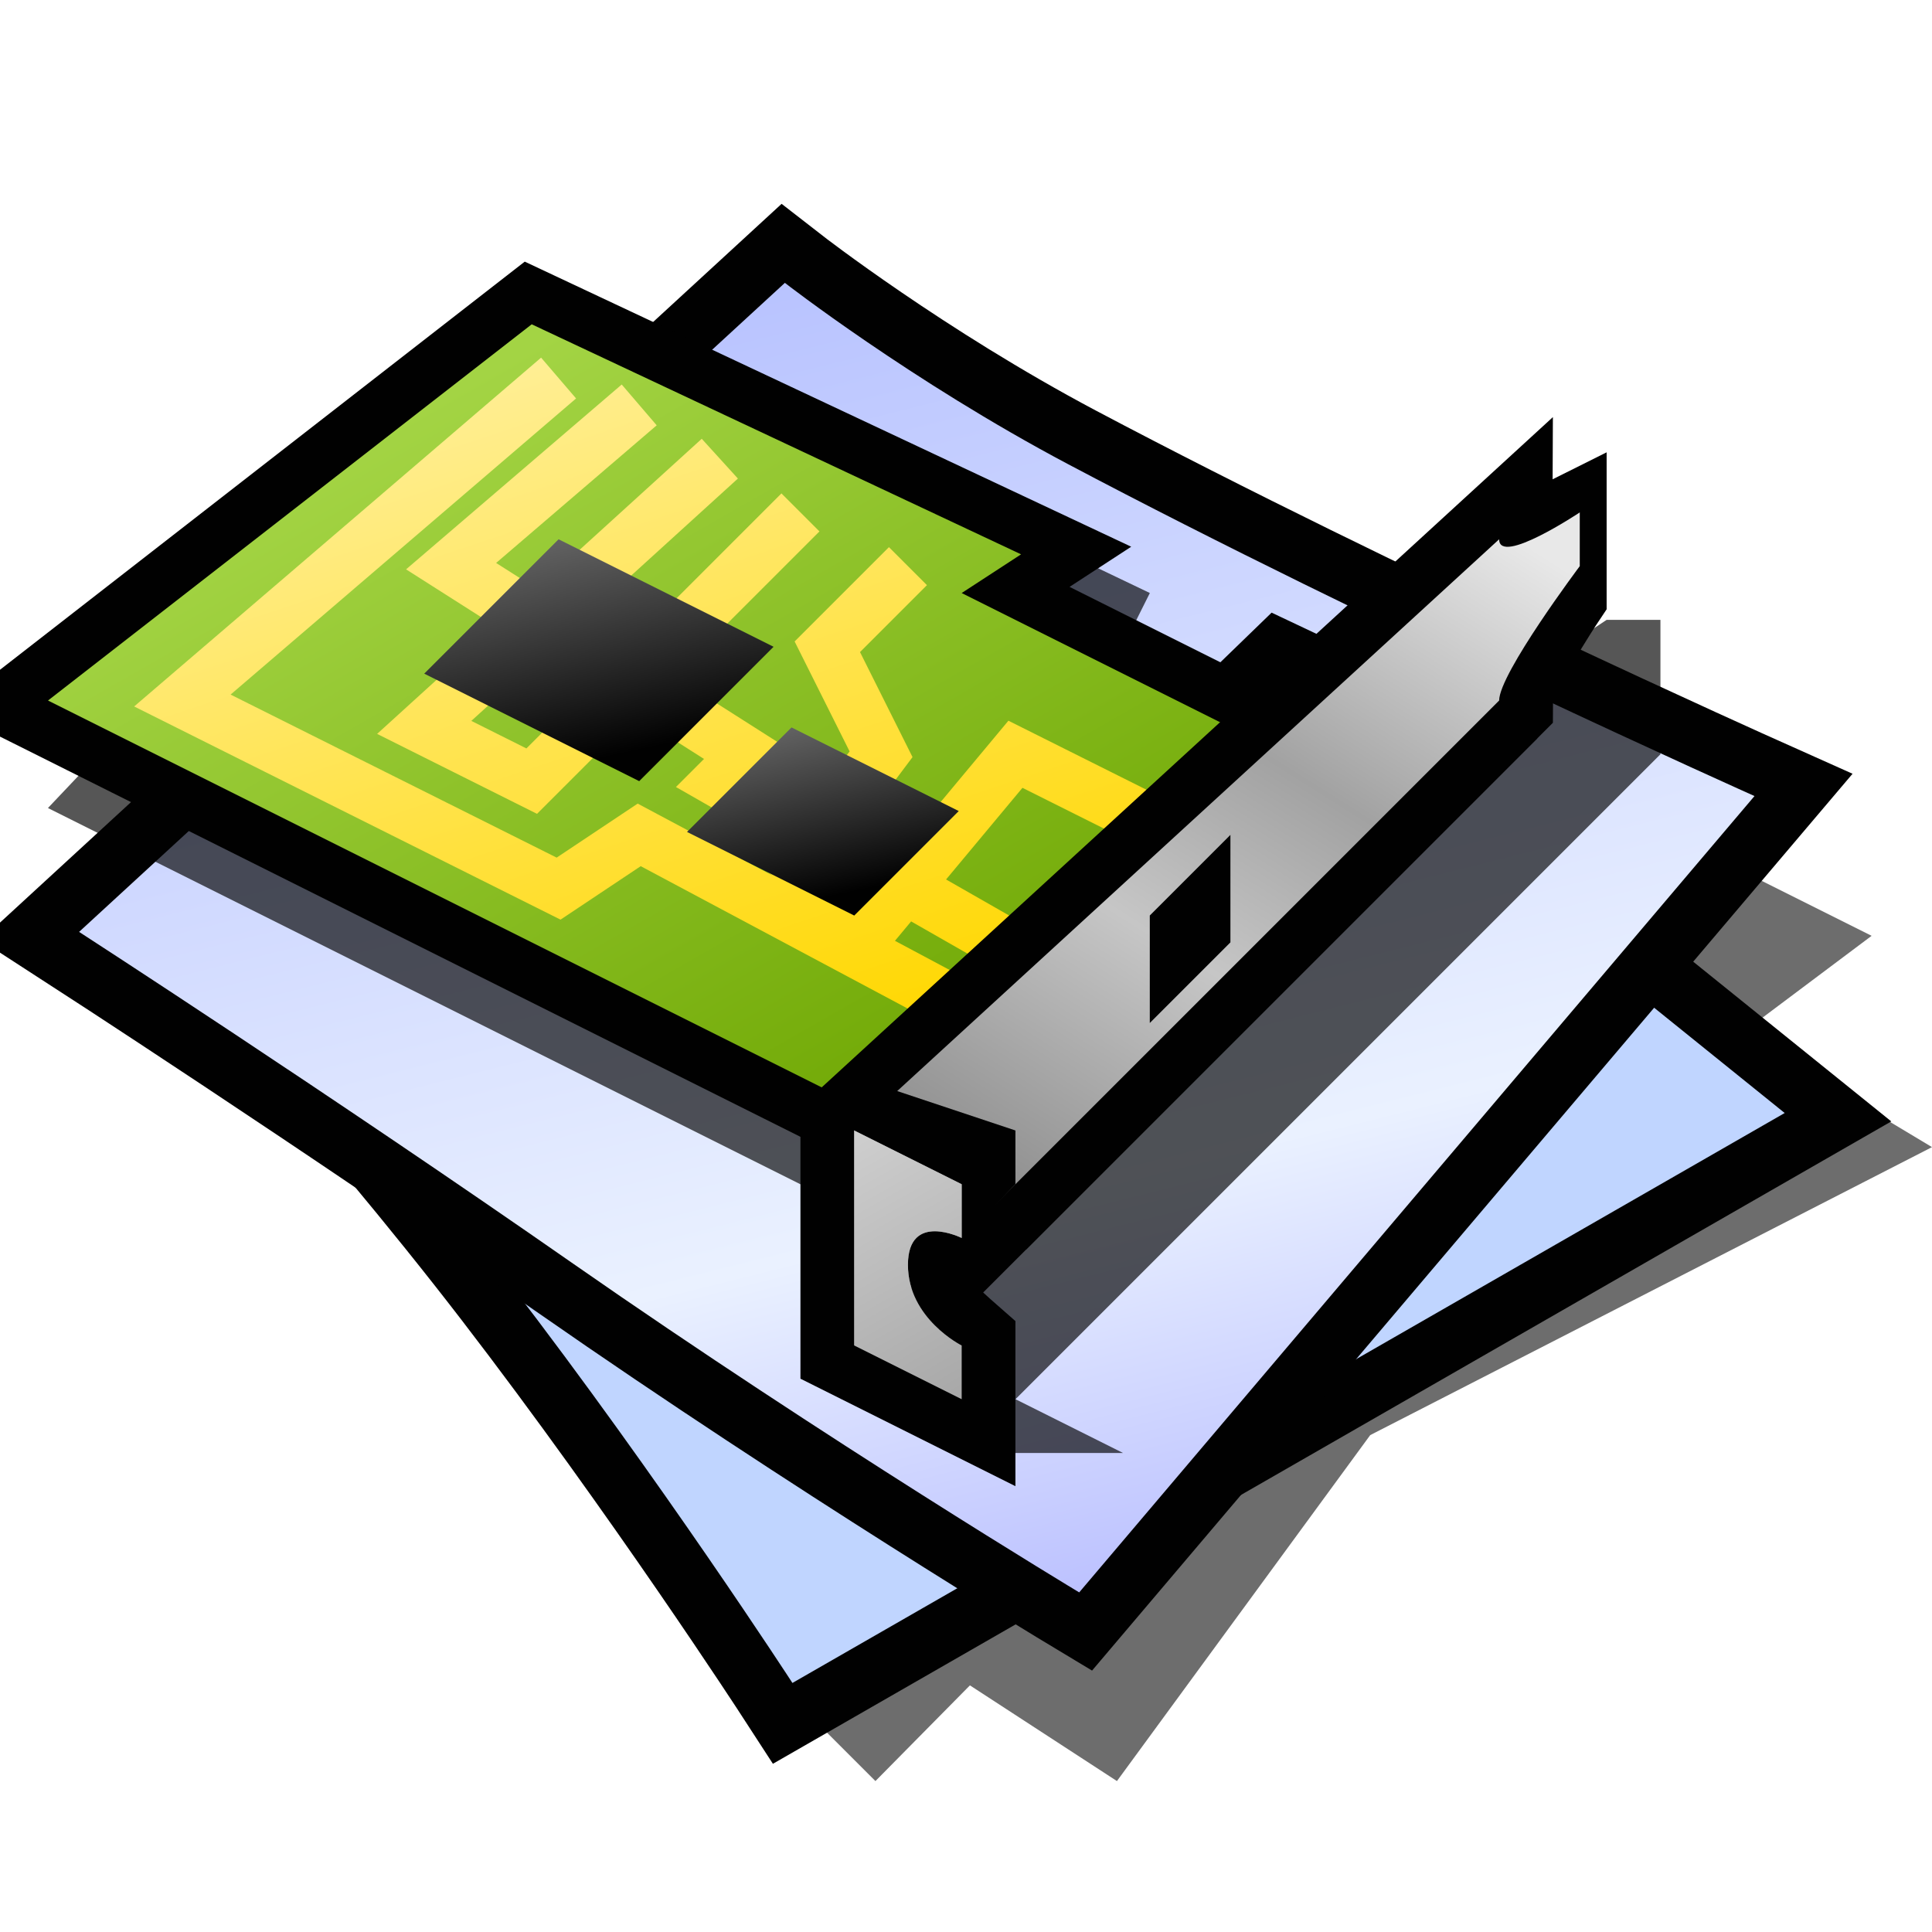
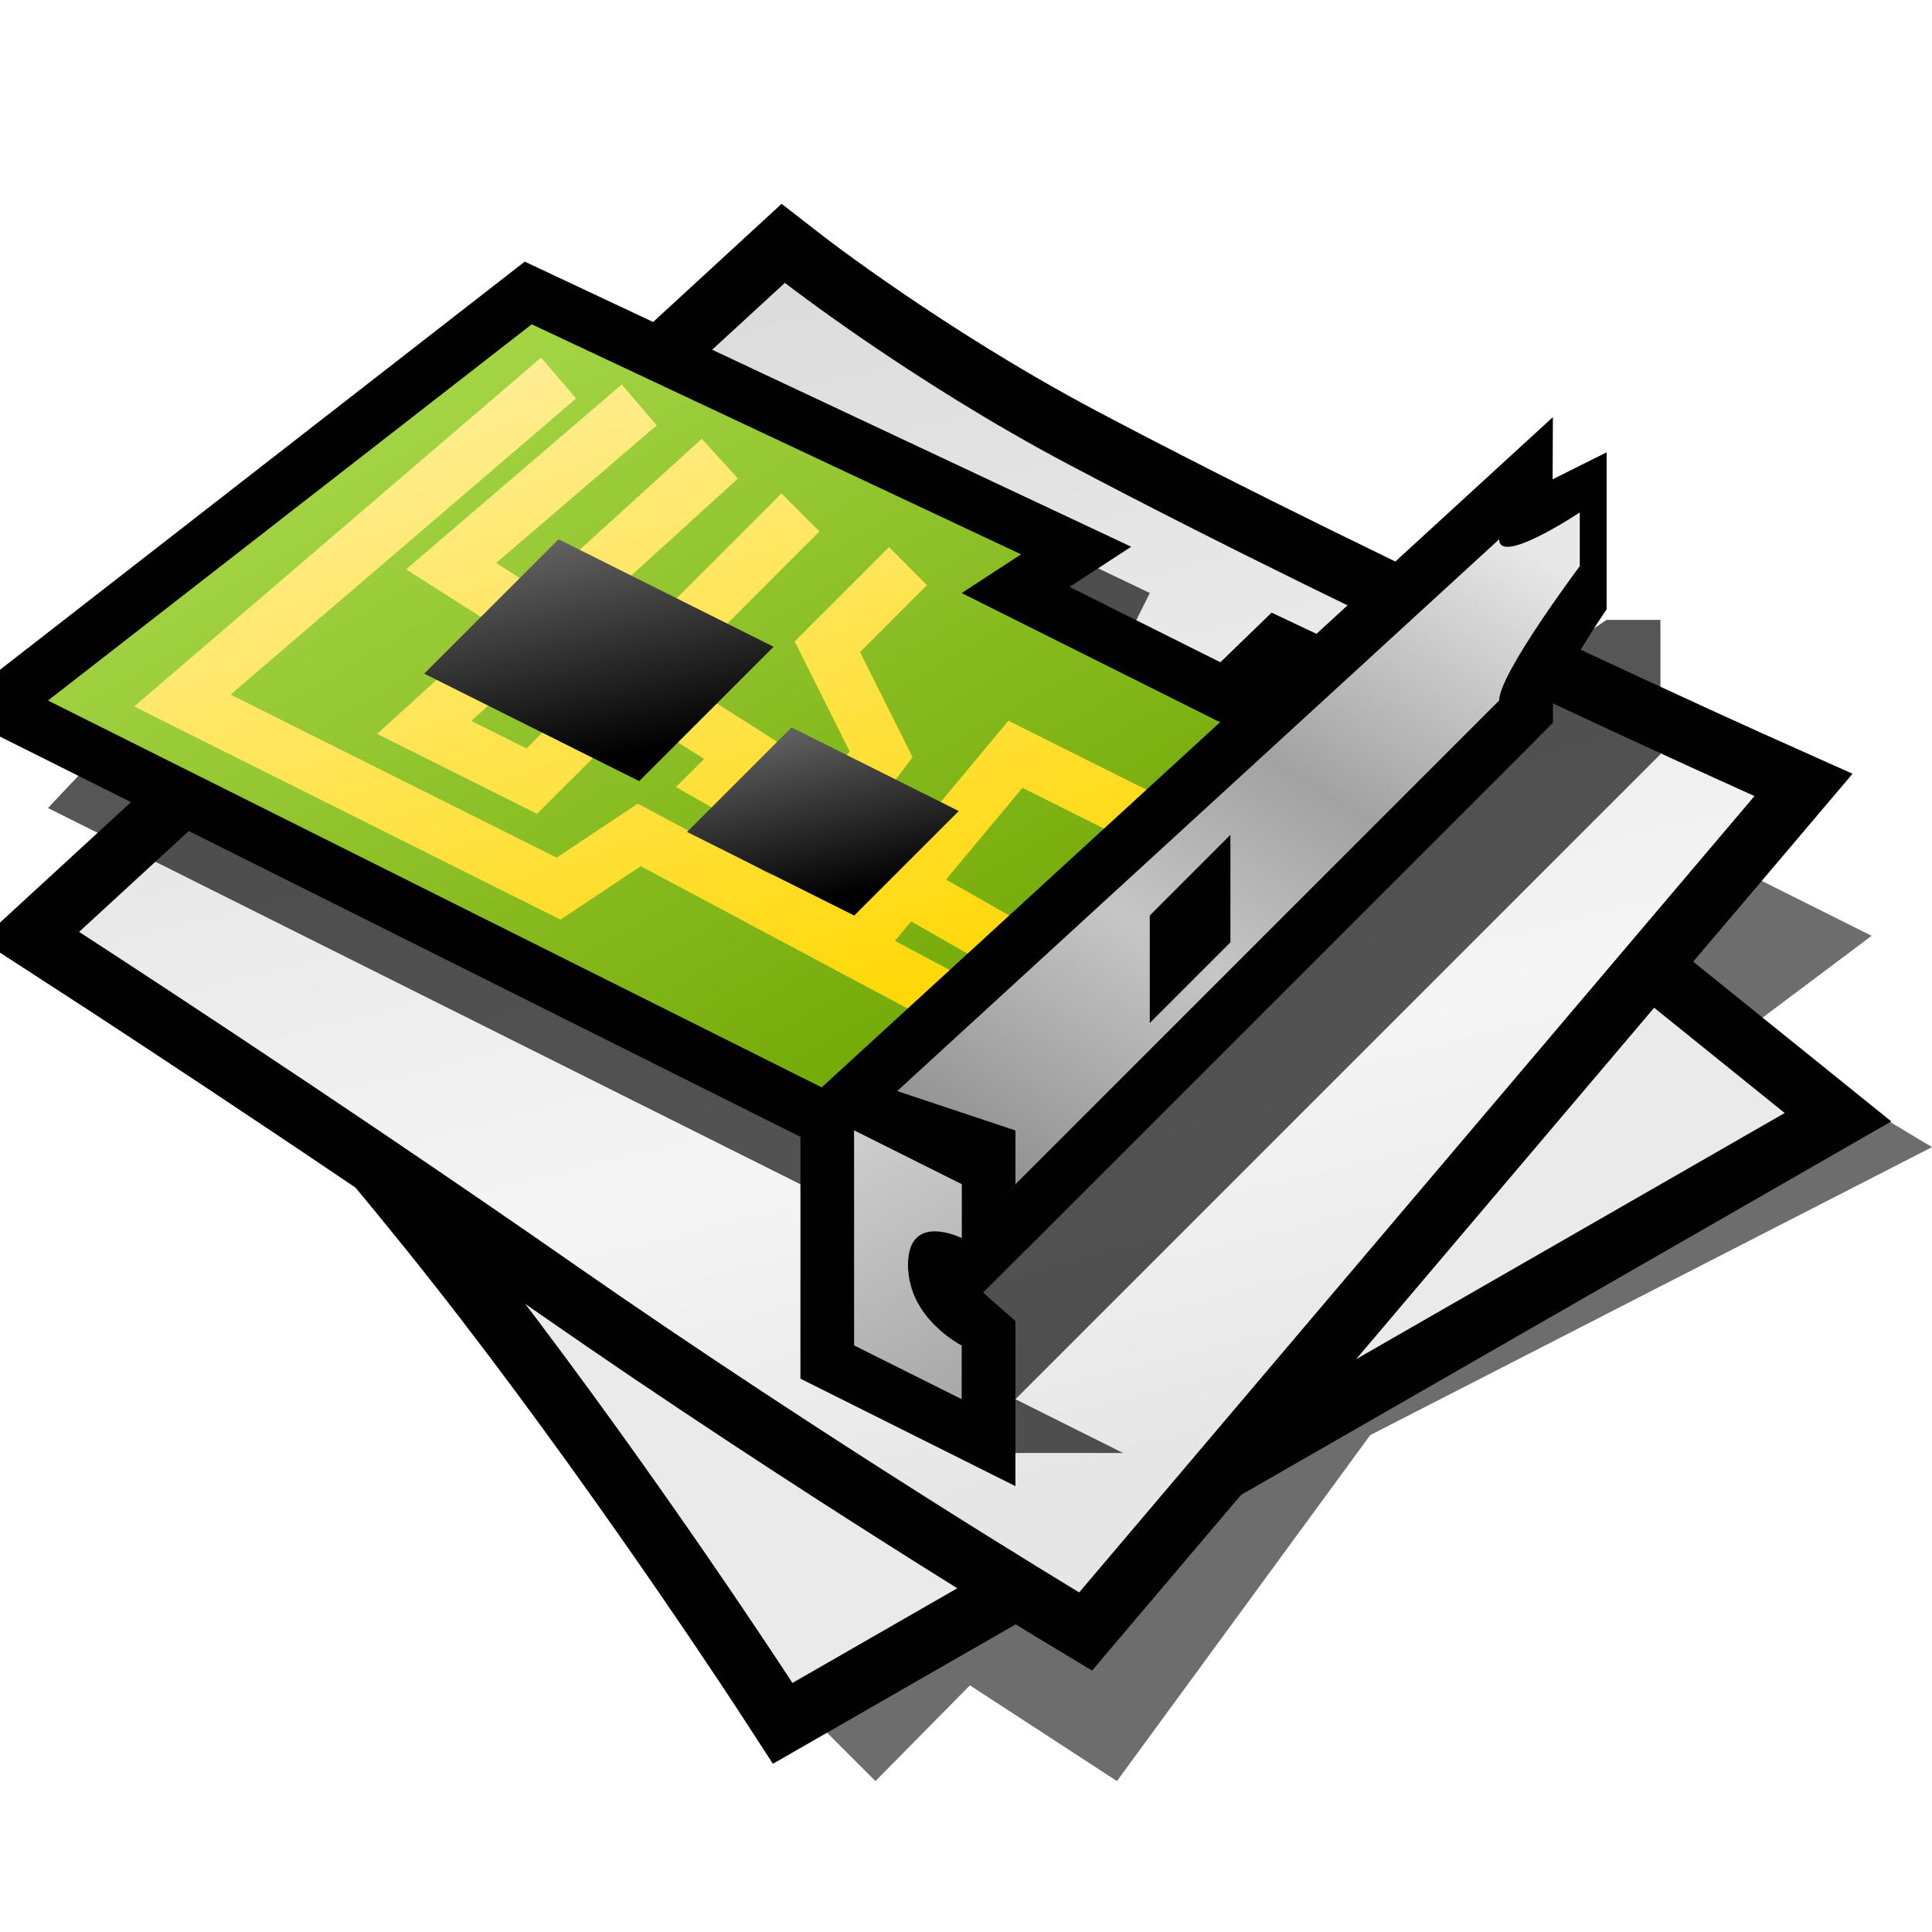
- <svg xmlns="http://www.w3.org/2000/svg" version="1.1" width="64" height="64" color-interpolation="linearRGB">
-   <g>
-     <path style="fill:#010101; fill-opacity:0.573" d="M27 57L29 59L32.13 55.83L37 59L45.39 47.54L64 38L59 35L61 37L36 49L27 57z            M58 34L62 31L58 29L55 32L58 34z" />
-     <path style="fill:none; stroke:#010101; stroke-width:4" d="M6.25 30C6.25 30 11.87 36 16.87 42.5C21.87 49 26.25 55.75 26.25 55.75L59.12 36.87L32 15L6.25 30z" />
+ <svg xmlns="http://www.w3.org/2000/svg" xmlns:xlink="http://www.w3.org/1999/xlink" version="1.1" width="64" height="64" color-interpolation="linearRGB" id="svg24">
+   <defs id="defs24">
    <radialGradient id="gradient0" gradientUnits="userSpaceOnUse" cx="0" cy="0" r="64" gradientTransform="matrix(0.5714,0,0,0.3333,26,35)">
-       <stop offset="1" stop-color="#c0d5ff" />
-       <stop offset="0.489" stop-color="#896eff" />
+       <stop offset="1" stop-color="#c0d5ff" id="stop2" />
+       <stop offset="0.489" stop-color="#896eff" id="stop3" />
    </radialGradient>
-     <path style="fill:url(#gradient0)" d="M6.25 30C6.25 30 11.87 36 16.87 42.5C21.87 49 26.25 55.75 26.25 55.75L59.12 36.87L32 15L6.25 30z" />
-     <path style="fill:none; stroke:#010101; stroke-width:4" d="M2.62 30.87C2.62 30.87 10.95 36.26 19 41.87C27.44 47.75 35.75 52.75 35.75 52.75L58.12 26.37C58.12 26.37 45.44 20.7 35.37 15.37C30.18 12.62 26 9.37 26 9.37L2.62 30.87z" />
-     <linearGradient id="gradient1" gradientUnits="userSpaceOnUse" x1="105.45" y1="-23.42" x2="119.92" y2="34.32">
-       <stop offset="0" stop-color="#a5b1ff" />
-       <stop offset="0.739" stop-color="#eaf1ff" />
-       <stop offset="1" stop-color="#b3b8ff" />
+     <linearGradient id="gradient1" gradientUnits="userSpaceOnUse" x1="105.45" y1="-23.42" x2="119.92" y2="34.32" gradientTransform="translate(-0.7370442,7.309021)">
+       <stop offset="0" stop-color="#a5b1ff" id="stop4" />
+       <stop offset="0.739" stop-color="#eaf1ff" id="stop5" />
+       <stop offset="1" stop-color="#b3b8ff" id="stop6" />
    </linearGradient>
-     <path style="fill:url(#gradient1)" d="M2.62 30.87C2.62 30.87 10.95 36.26 19 41.87C27.44 47.75 35.75 52.75 35.75 52.75L58.12 26.37C58.12 26.37 45.44 20.7 35.37 15.37C30.18 12.62 26 9.37 26 9.37L2.62 30.87z" />
-     <path style="fill:#010000; fill-opacity:0.42" d="M38 60H44L40 58L64 34V29H62L59 31L55 34L44 30L45 28L22 17L4 36L38 53V60z" transform="matrix(0.8902,0,0,0.8902,-1.9706,-5.2808)" />
-     <path style="fill:#010000; fill-opacity:0.42" d="M38 60H44L40 58L64 34V29H62L59 31L55 34L44 30L45 28L22 17L4 36L38 53V60z" transform="matrix(0.8902,0,0,0.8902,-1.9706,-5.2808)" />
-     <path style="fill:none; stroke:#010101; stroke-width:4; stroke-linecap:square" d="M4 32L40 50L56 34L49.93 31.13L48 33L38 28L40.21 26.56L22 18L4 32z" transform="matrix(0.8902,0,0,0.8902,-1.9706,-5.2808)" />
-     <linearGradient id="gradient2" gradientUnits="userSpaceOnUse" x1="41.93" y1="7.25" x2="57.8" y2="35.03">
-       <stop offset="0.004" stop-color="#a3d444" />
-       <stop offset="1" stop-color="#70a804" />
+     <linearGradient id="gradient2" gradientUnits="userSpaceOnUse" x1="41.93" y1="7.25" x2="57.8" y2="35.03" gradientTransform="matrix(0.8902,0,0,0.8902,-1.9706,-5.2808)">
+       <stop offset="0.004" stop-color="#a3d444" id="stop9" />
+       <stop offset="1" stop-color="#70a804" id="stop10" />
    </linearGradient>
-     <path style="fill:url(#gradient2)" d="M4 32L40 50L56 34L49.93 31.13L48 33L38 28L40.21 26.56L22 18L4 32z" transform="matrix(0.8902,0,0,0.8902,-1.9706,-5.2808)" />
-     <linearGradient id="gradient3" gradientUnits="userSpaceOnUse" x1="48.17" y1="5.64" x2="58.29" y2="35.99">
-       <stop offset="0.004" stop-color="#fff2ac" />
-       <stop offset="1" stop-color="#ffd805" />
+     <linearGradient id="gradient3" gradientUnits="userSpaceOnUse" x1="48.17" y1="5.64" x2="58.29" y2="35.99" gradientTransform="matrix(0.8902,0,0,0.8902,-1.9706,-5.2808)">
+       <stop offset="0.004" stop-color="#fff2ac" id="stop11" />
+       <stop offset="1" stop-color="#ffd805" id="stop12" />
    </linearGradient>
-     <path style="fill:none; stroke:url(#gradient3); stroke-width:2" d="M23 20L9 32L23 39L26 37L41 45            M26 21L19 27L30 34L29 35L43 43            M29 23L18 33L22 35L32 25            M36 27L33 30L35 34L32 38L35 40L40 34L48 38" transform="matrix(0.8902,0,0,0.8902,-1.9706,-5.2808)" />
-     <linearGradient id="gradient4" gradientUnits="userSpaceOnUse" x1="35.74" y1="21.92" x2="37.78" y2="31.28">
-       <stop offset="0" stop-color="#717171" />
-       <stop offset="1" stop-color="#010101" />
+     <linearGradient id="gradient4" gradientUnits="userSpaceOnUse" x1="35.74" y1="21.92" x2="37.78" y2="31.28" gradientTransform="matrix(0.8902,0,0,0.8902,-1.9706,-5.2808)">
+       <stop offset="0" stop-color="#717171" id="stop13" />
+       <stop offset="1" stop-color="#010101" id="stop14" />
    </linearGradient>
-     <path style="fill:url(#gradient4)" d="M23 26L31 30L26 35L18 31L23 26z" transform="matrix(0.8902,0,0,0.8902,-1.9706,-5.2808)" />
-     <linearGradient id="gradient5" gradientUnits="userSpaceOnUse" x1="35.74" y1="21.92" x2="37.78" y2="31.28">
-       <stop offset="0" stop-color="#717171" />
-       <stop offset="1" stop-color="#010101" />
+     <linearGradient id="gradient5" gradientUnits="userSpaceOnUse" x1="35.74" y1="21.92" x2="37.78" y2="31.28" gradientTransform="matrix(0.6924,0,0,0.6924,10.2953,6.0948)">
+       <stop offset="0" stop-color="#717171" id="stop15" />
+       <stop offset="1" stop-color="#010101" id="stop16" />
    </linearGradient>
-     <path style="fill:url(#gradient5)" d="M23 26L31 30L26 35L18 31L23 26z" transform="matrix(0.6924,0,0,0.6924,10.2953,6.0948)" />
-     <path style="fill:none; stroke:#010101; stroke-width:4; stroke-linecap:square" d="M34 56L38 58V56C38 56 36.4 54.6 36 54L58 32C58 31 60 28 60 28V26C60 26 58 27 58 26L34 48V56z" transform="matrix(0.8902,0,0,0.8902,-1.9706,-5.2808)" />
-     <linearGradient id="gradient6" gradientUnits="userSpaceOnUse" x1="15.86" y1="64.94" x2="45.6" y2="17.74">
-       <stop offset="0" stop-color="#0c0c0c" />
-       <stop offset="0.369" stop-color="#797979" />
-       <stop offset="0.647" stop-color="#c6c6c6" />
-       <stop offset="0.788" stop-color="#a2a2a2" />
-       <stop offset="1" stop-color="#e8e8e8" />
+     <linearGradient id="gradient6" gradientUnits="userSpaceOnUse" x1="15.86" y1="64.94" x2="45.6" y2="17.74" gradientTransform="matrix(0.8902,0,0,0.8902,-1.9706,-5.2808)">
+       <stop offset="0" stop-color="#0c0c0c" id="stop17" />
+       <stop offset="0.369" stop-color="#797979" id="stop18" />
+       <stop offset="0.647" stop-color="#c6c6c6" id="stop19" />
+       <stop offset="0.788" stop-color="#a2a2a2" id="stop20" />
+       <stop offset="1" stop-color="#e8e8e8" id="stop21" />
    </linearGradient>
-     <path style="fill:url(#gradient6)" d="M34 56L58 32C58 31 61 27 61 27V25C61 25 58 27 58 26L34 48V56z" transform="matrix(0.8902,0,0,0.8902,-1.9706,-5.2808)" />
-     <path style="fill:#010101" d="M34 48L38 50V52C38 52 36 51 36 53C36 55 38 56 38 56C38 56 37 55 37 54C37 53 40 50 40 50V48L34 46V48z" transform="matrix(0.8902,0,0,0.8902,-1.9706,-5.2808)" />
-     <linearGradient id="gradient7" gradientUnits="userSpaceOnUse" x1="44.73" y1="40.53" x2="50.41" y2="50.57">
-       <stop offset="0" stop-color="#d3d3d3" />
-       <stop offset="1" stop-color="#a9a9a9" />
+     <linearGradient id="gradient7" gradientUnits="userSpaceOnUse" x1="44.73" y1="40.53" x2="50.41" y2="50.57" gradientTransform="matrix(0.8902,0,0,0.8902,-1.9706,-5.2808)">
+       <stop offset="0" stop-color="#d3d3d3" id="stop22" />
+       <stop offset="1" stop-color="#a9a9a9" id="stop23" />
    </linearGradient>
-     <path style="fill:url(#gradient7)" d="M34 48L38 50V52C38 52 36 51 36 53C36 55 38 56 38 56V58L34 56V48z" transform="matrix(0.8902,0,0,0.8902,-1.9706,-5.2808)" />
-     <path style="fill:#010101" d="M45 44L48 41V37L45 40V44z" transform="matrix(0.8902,0,0,0.8902,-1.9706,-5.2808)" />
+     <radialGradient id="gradient0-5" gradientUnits="userSpaceOnUse" cx="0" cy="0" r="64" gradientTransform="matrix(0.5714,0,0,0.3333,26,35)">
+       <stop offset="1" stop-color="#eaeaea" id="stop2-4" />
+       <stop offset="0.489" stop-color="#a3a3a3" id="stop3-7" />
+     </radialGradient>
+     <linearGradient id="gradient1-6" gradientUnits="userSpaceOnUse" x1="107.04" y1="-17.09" x2="118.33" y2="27.99">
+       <stop offset="0" stop-color="#d6d6d6" id="stop4-5" />
+       <stop offset="0.742" stop-color="#f5f5f5" id="stop5-6" />
+       <stop offset="1" stop-color="#e6e6e6" id="stop6-9" />
+     </linearGradient>
+     <linearGradient id="gradient2-3" gradientUnits="userSpaceOnUse" x1="-47.14" y1="-15.78" x2="-28.46" y2="-37.85">
+       <stop offset="0" stop-color="#010101" id="stop7" />
+       <stop offset="1" stop-color="#9e9e9e" id="stop8" />
+     </linearGradient>
+     <linearGradient xlink:href="#gradient2-3" id="linearGradient24" gradientUnits="userSpaceOnUse" x1="-47.14" y1="-15.78" x2="-28.46" y2="-37.85" />
+     <linearGradient xlink:href="#gradient2-3" id="linearGradient25" gradientUnits="userSpaceOnUse" x1="-47.14" y1="-15.78" x2="-28.46" y2="-37.85" />
+   </defs>
+   <g id="g12">
+     <path style="fill:#010101;fill-opacity:0.573" d="m 27,57 2,2 3.13,-3.17 L 37,59 45.39,47.54 64,38 59,35 61,37 36,49 Z m 31,-23 4,-3 -4,-2 -3,3 z" id="path1" />
+     <path style="fill:none;stroke:#010101;stroke-width:4" d="m 6.25,30 c 0,0 5.62,6 10.62,12.5 5,6.5 9.38,13.25 9.38,13.25 L 59.12,36.87 32,15 Z" id="path2" />
+     <radialGradient id="radialGradient11" gradientUnits="userSpaceOnUse" cx="0" cy="0" r="64" gradientTransform="matrix(0.5714,0,0,0.3333,26,35)">
+       <stop offset="1" stop-color="#eaeaea" id="stop1" />
+       <stop offset="0.489" stop-color="#a3a3a3" id="stop11-2" />
+     </radialGradient>
+     <path style="fill:url(#gradient0-5)" d="m 6.25,30 c 0,0 5.62,6 10.62,12.5 5,6.5 9.38,13.25 9.38,13.25 L 59.12,36.87 32,15 Z" id="path3" />
+     <path style="fill:none;stroke:#010101;stroke-width:4" d="m 2.62,30.87 c 0,0 8.33,5.39 16.38,11 8.44,5.88 16.75,10.88 16.75,10.88 L 58.12,26.37 c 0,0 -12.68,-5.67 -22.75,-11 -5.19,-2.75 -9.37,-6 -9.37,-6 z" id="path4" />
+     <linearGradient id="linearGradient14" gradientUnits="userSpaceOnUse" x1="107.04" y1="-17.09" x2="118.33" y2="27.99">
+       <stop offset="0" stop-color="#d6d6d6" id="stop12-5" />
+       <stop offset="0.742" stop-color="#f5f5f5" id="stop13-4" />
+       <stop offset="1" stop-color="#e6e6e6" id="stop14-7" />
+     </linearGradient>
+     <path style="fill:url(#gradient1-6)" d="m 2.62,30.87 c 0,0 8.33,5.39 16.38,11 8.44,5.88 16.75,10.88 16.75,10.88 L 58.12,26.37 c 0,0 -12.68,-5.67 -22.75,-11 -5.19,-2.75 -9.37,-6 -9.37,-6 z" id="path6" />
+     <linearGradient id="linearGradient16" gradientUnits="userSpaceOnUse" x1="-47.14" y1="-15.78" x2="-28.46" y2="-37.85">
+       <stop offset="0" stop-color="#010101" id="stop15-4" />
+       <stop offset="1" stop-color="#9e9e9e" id="stop16-4" />
+     </linearGradient>
+     <path style="fill:none;stroke:url(#linearGradient24);stroke-width:1" d="" id="path8-3" />
+     <linearGradient id="linearGradient18" gradientUnits="userSpaceOnUse" x1="-47.14" y1="-15.78" x2="-28.46" y2="-37.85">
+       <stop offset="0" stop-color="#010101" id="stop17-0" />
+       <stop offset="1" stop-color="#9e9e9e" id="stop18-7" />
+     </linearGradient>
+     <path style="fill:none;stroke:url(#linearGradient25);stroke-width:1" d="" id="path10-8" />
  </g>
+   <path style="fill:#010000;fill-opacity:0.42;stroke-width:0.89" d="m 31.857,48.131 h 5.341 L 33.637,46.351 55.002,24.986 V 20.535 H 53.222 L 50.551,22.315 46.99,24.986 37.198,21.425 38.088,19.645 17.614,9.853 1.59,26.766 31.857,41.9 Z" id="path7" />
+   <path style="fill:#010000;fill-opacity:0.42;stroke-width:0.89" d="m 31.857,48.131 h 5.341 L 33.637,46.351 55.002,24.986 V 20.535 H 53.222 L 50.551,22.315 46.99,24.986 37.198,21.425 38.088,19.645 17.614,9.853 1.59,26.766 31.857,41.9 Z" id="path8" />
+   <path style="fill:none;stroke:#010101;stroke-width:3.561;stroke-linecap:square" d="M 1.59,23.206 33.637,39.229 47.881,24.986 42.477,22.431 40.759,24.096 31.857,19.645 33.824,18.363 17.614,10.743 Z" id="path9" />
+   <path style="fill:url(#gradient2);stroke-width:0.89" d="M 1.59,23.206 33.637,39.229 47.881,24.986 42.477,22.431 40.759,24.096 31.857,19.645 33.824,18.363 17.614,10.743 Z" id="path10" />
+   <path style="fill:none;stroke:url(#gradient3);stroke-width:1.78" d="M 18.504,12.523 6.041,23.206 18.504,29.437 l 2.671,-1.78 13.353,7.122 m -13.353,-21.365 -6.231,5.341 9.792,6.231 -0.89,0.89 12.463,7.122 m -12.463,-17.804 -9.792,8.902 3.561,1.78 8.902,-8.902 m 3.561,1.78 -2.671,2.671 1.78,3.561 -2.671,3.561 2.671,1.78 4.451,-5.341 7.122,3.561" id="path12" />
+   <path style="fill:url(#gradient4);stroke-width:0.89" d="m 18.504,17.864 7.122,3.561 -4.451,4.451 -7.122,-3.561 z" id="path14" />
+   <path style="fill:url(#gradient5);stroke-width:0.692" d="m 26.221,24.097 5.539,2.77 -3.462,3.462 -5.539,-2.77 z" id="path16" />
+   <path style="fill:none;stroke:#010101;stroke-width:3.561;stroke-linecap:square" d="m 28.296,44.57 3.561,1.78 v -1.78 c 0,0 -1.424,-1.246 -1.78,-1.78 L 49.661,23.206 c 0,-0.89 1.78,-3.561 1.78,-3.561 v -1.78 c 0,0 -1.78,0.89 -1.78,0 L 28.296,37.449 Z" id="path17" />
+   <path style="fill:url(#gradient6);stroke-width:0.89" d="M 28.296,44.57 49.661,23.206 c 0,-0.89 2.671,-4.451 2.671,-4.451 v -1.78 c 0,0 -2.671,1.78 -2.671,0.89 L 28.296,37.449 Z" id="path21" />
+   <path style="fill:#010101;stroke-width:0.89" d="m 28.296,37.449 3.561,1.78 v 1.78 c 0,0 -1.78,-0.89 -1.78,0.89 0,1.78 1.78,2.671 1.78,2.671 0,0 -0.89,-0.89 -0.89,-1.78 0,-0.89 2.671,-3.561 2.671,-3.561 v -1.78 l -5.341,-1.78 z" id="path22" />
+   <path style="fill:url(#gradient7);stroke-width:0.89" d="m 28.296,37.449 3.561,1.78 v 1.78 c 0,0 -1.78,-0.89 -1.78,0.89 0,1.78 1.78,2.671 1.78,2.671 v 1.78 l -3.561,-1.78 z" id="path23" />
+   <path style="fill:#010101;stroke-width:0.89" d="m 38.088,33.888 2.671,-2.671 v -3.561 l -2.671,2.671 z" id="path24" />
</svg>
